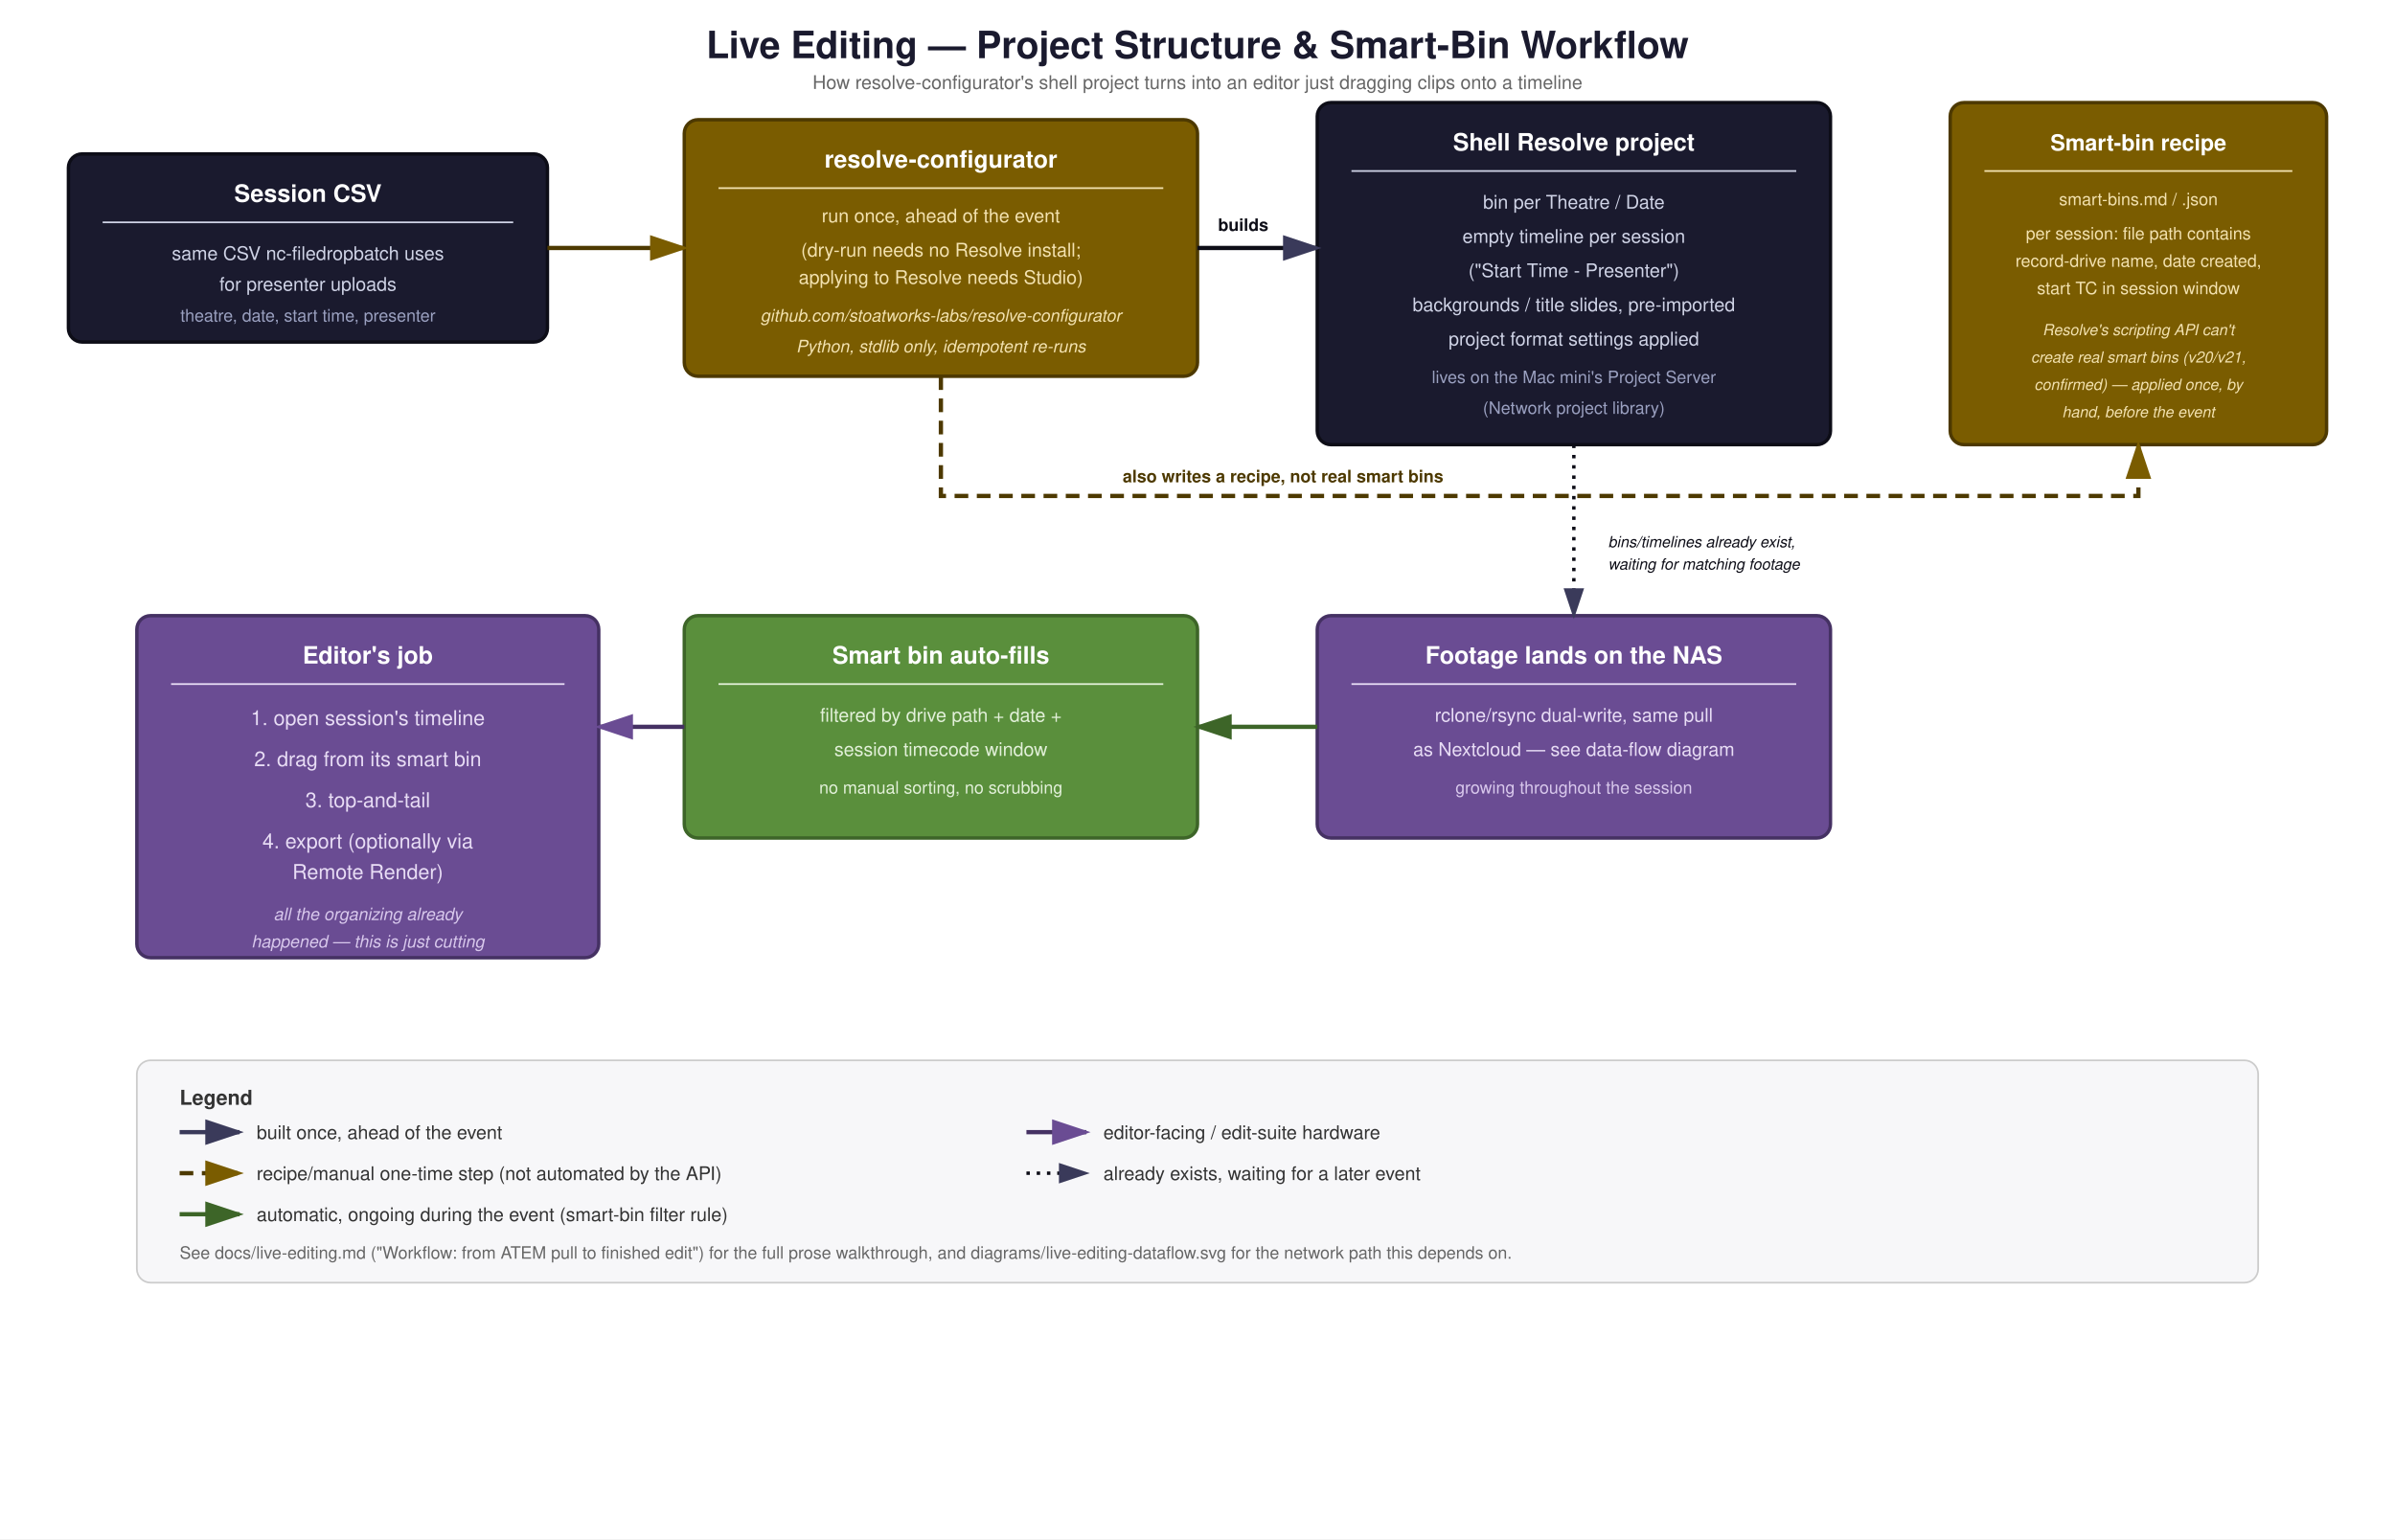
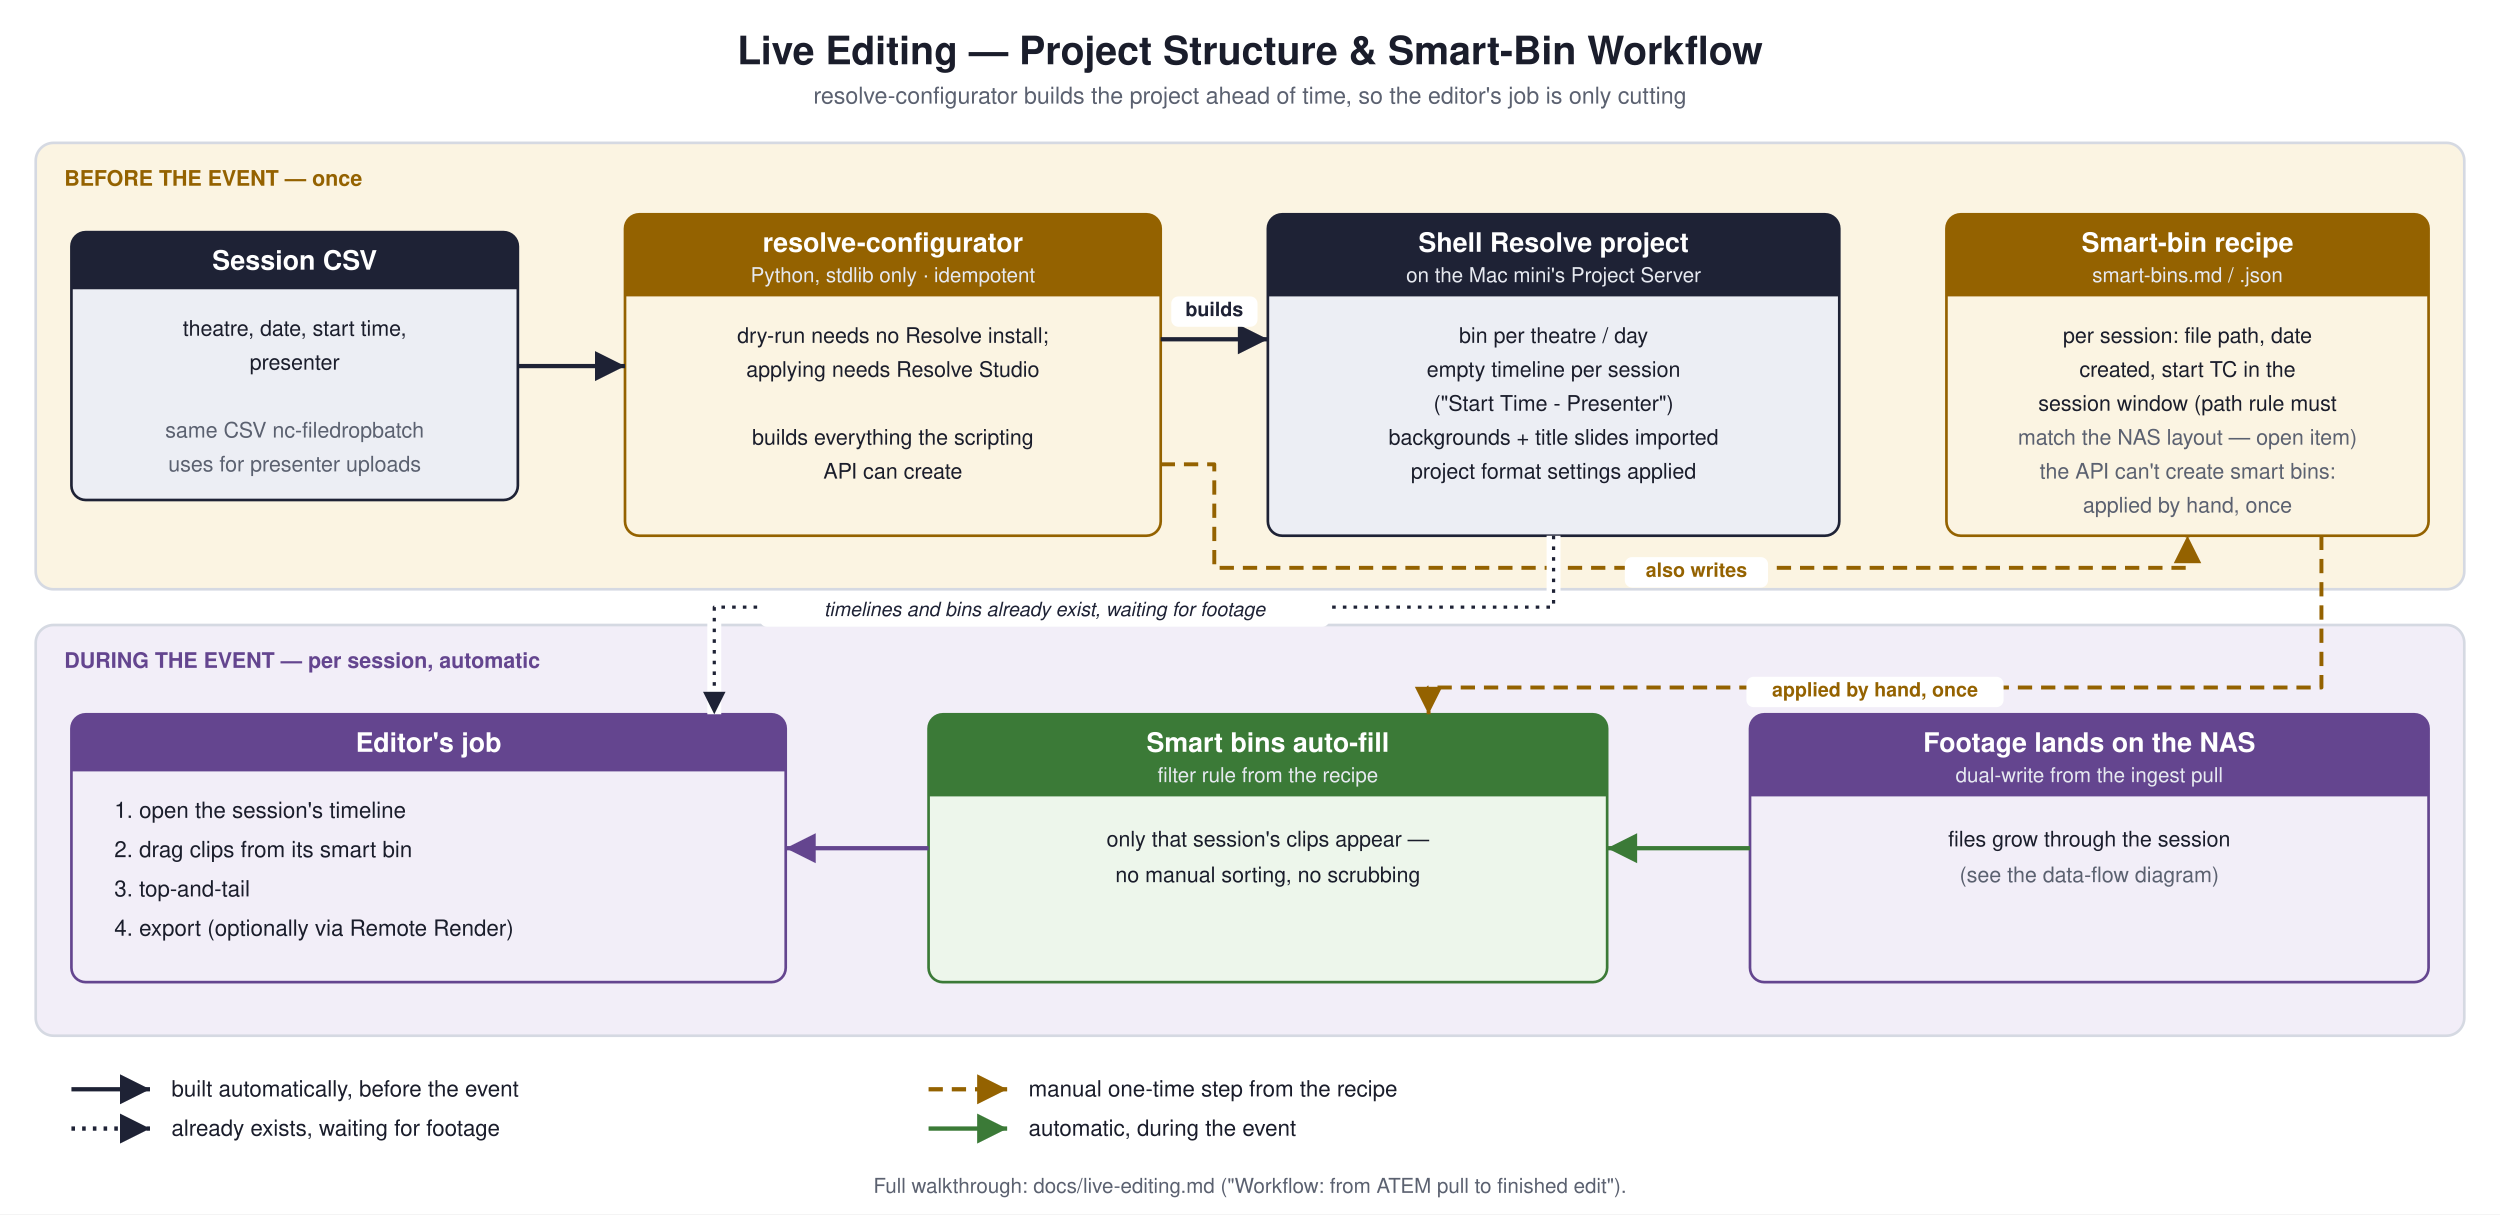
- <svg xmlns="http://www.w3.org/2000/svg" viewBox="0 0 1400 900" font-family="Helvetica, Arial, sans-serif">
-   <rect x="0" y="0" width="1400" height="900" fill="#ffffff" />
-   <text x="700" y="34" text-anchor="middle" font-size="22" font-weight="bold" fill="#1a1a2e">Live Editing — Project Structure &amp; Smart-Bin Workflow</text>
-   <text x="700" y="52" text-anchor="middle" font-size="11" fill="#666">How resolve-configurator's shell project turns into an editor just dragging clips onto a timeline</text>
+ <svg xmlns="http://www.w3.org/2000/svg" viewBox="0 0 1400 680" width="1400" height="680" font-family="Helvetica, Arial, sans-serif">
  <defs>
-     <marker id="arrowDark" markerWidth="10" markerHeight="10" refX="8" refY="3" orient="auto" markerUnits="strokeWidth">
-       <path d="M0,0 L0,6 L9,3 z" fill="#3a3a5a" />
+     <marker id="m1e2235" viewBox="0 0 10 10" refX="10" refY="5" markerWidth="7" markerHeight="7" orient="auto">
+       <path d="M0,0 L10,5 L0,10 z" fill="#1e2235" />
    </marker>
-     <marker id="arrowAmber" markerWidth="10" markerHeight="10" refX="8" refY="3" orient="auto" markerUnits="strokeWidth">
-       <path d="M0,0 L0,6 L9,3 z" fill="#7a5c00" />
+     <marker id="m3b7a37" viewBox="0 0 10 10" refX="10" refY="5" markerWidth="7" markerHeight="7" orient="auto">
+       <path d="M0,0 L10,5 L0,10 z" fill="#3b7a37" />
    </marker>
-     <marker id="arrowGreen" markerWidth="10" markerHeight="10" refX="8" refY="3" orient="auto" markerUnits="strokeWidth">
-       <path d="M0,0 L0,6 L9,3 z" fill="#3d6528" />
+     <marker id="m64458f" viewBox="0 0 10 10" refX="10" refY="5" markerWidth="7" markerHeight="7" orient="auto">
+       <path d="M0,0 L10,5 L0,10 z" fill="#64458f" />
    </marker>
-     <marker id="arrowPurple" markerWidth="10" markerHeight="10" refX="8" refY="3" orient="auto" markerUnits="strokeWidth">
-       <path d="M0,0 L0,6 L9,3 z" fill="#6a4c93" />
+     <marker id="m946200" viewBox="0 0 10 10" refX="10" refY="5" markerWidth="7" markerHeight="7" orient="auto">
+       <path d="M0,0 L10,5 L0,10 z" fill="#946200" />
    </marker>
  </defs>
-   <rect x="40" y="90" width="280" height="110" rx="8" fill="#1a1a2e" stroke="#0d0d17" stroke-width="2" />
-   <text x="180" y="118" text-anchor="middle" font-size="14" font-weight="bold" fill="#fff">Session CSV</text>
-   <line x1="60" y1="130" x2="300" y2="130" stroke="#cfd3e6" />
-   <text x="180" y="152" text-anchor="middle" font-size="11" fill="#cfd3e6">same CSV nc-filedropbatch uses</text>
-   <text x="180" y="170" text-anchor="middle" font-size="11" fill="#cfd3e6">for presenter uploads</text>
-   <text x="180" y="188" text-anchor="middle" font-size="10" fill="#9aa0c0">theatre, date, start time, presenter</text>
-   <rect x="400" y="70" width="300" height="150" rx="8" fill="#7a5c00" stroke="#4d3900" stroke-width="2" />
-   <text x="550" y="98" text-anchor="middle" font-size="14" font-weight="bold" fill="#fff">resolve-configurator</text>
-   <line x1="420" y1="110" x2="680" y2="110" stroke="#f3e2b0" />
-   <text x="550" y="130" text-anchor="middle" font-size="11" fill="#f3e2b0">run once, ahead of the event</text>
-   <text x="550" y="150" text-anchor="middle" font-size="11" fill="#f3e2b0">(dry-run needs no Resolve install;</text>
-   <text x="550" y="166" text-anchor="middle" font-size="11" fill="#f3e2b0">applying to Resolve needs Studio)</text>
-   <text x="550" y="188" text-anchor="middle" font-size="10" fill="#f3e2b0" font-style="italic">github.com/stoatworks-labs/resolve-configurator</text>
-   <text x="550" y="206" text-anchor="middle" font-size="10" fill="#f3e2b0" font-style="italic">Python, stdlib only, idempotent re-runs</text>
-   <rect x="770" y="60" width="300" height="200" rx="8" fill="#1a1a2e" stroke="#0d0d17" stroke-width="2" />
-   <text x="920" y="88" text-anchor="middle" font-size="14" font-weight="bold" fill="#fff">Shell Resolve project</text>
-   <line x1="790" y1="100" x2="1050" y2="100" stroke="#cfd3e6" />
-   <text x="920" y="122" text-anchor="middle" font-size="11" fill="#cfd3e6">bin per Theatre / Date</text>
-   <text x="920" y="142" text-anchor="middle" font-size="11" fill="#cfd3e6">empty timeline per session</text>
-   <text x="920" y="162" text-anchor="middle" font-size="11" fill="#cfd3e6">("Start Time - Presenter")</text>
-   <text x="920" y="182" text-anchor="middle" font-size="11" fill="#cfd3e6">backgrounds / title slides, pre-imported</text>
-   <text x="920" y="202" text-anchor="middle" font-size="11" fill="#cfd3e6">project format settings applied</text>
-   <text x="920" y="224" text-anchor="middle" font-size="10" fill="#9aa0c0">lives on the Mac mini's Project Server</text>
-   <text x="920" y="242" text-anchor="middle" font-size="10" fill="#9aa0c0">(Network project library)</text>
-   <rect x="1140" y="60" width="220" height="200" rx="8" fill="#7a5c00" stroke="#4d3900" stroke-width="2" />
-   <text x="1250" y="88" text-anchor="middle" font-size="13" font-weight="bold" fill="#fff">Smart-bin recipe</text>
-   <line x1="1160" y1="100" x2="1340" y2="100" stroke="#f3e2b0" />
-   <text x="1250" y="120" text-anchor="middle" font-size="10" fill="#f3e2b0">smart-bins.md / .json</text>
-   <text x="1250" y="140" text-anchor="middle" font-size="10" fill="#f3e2b0">per session: file path contains</text>
-   <text x="1250" y="156" text-anchor="middle" font-size="10" fill="#f3e2b0">record-drive name, date created,</text>
-   <text x="1250" y="172" text-anchor="middle" font-size="10" fill="#f3e2b0">start TC in session window</text>
-   <text x="1250" y="196" text-anchor="middle" font-size="9" fill="#f3e2b0" font-style="italic">Resolve's scripting API can't</text>
-   <text x="1250" y="212" text-anchor="middle" font-size="9" fill="#f3e2b0" font-style="italic">create real smart bins (v20/v21,</text>
-   <text x="1250" y="228" text-anchor="middle" font-size="9" fill="#f3e2b0" font-style="italic">confirmed) — applied once, by</text>
-   <text x="1250" y="244" text-anchor="middle" font-size="9" fill="#f3e2b0" font-style="italic">hand, before the event</text>
-   <path d="M320,145 L400,145" fill="none" stroke="#4d3900" stroke-width="2.5" marker-end="url(#arrowAmber)" />
-   <path d="M700,145 L770,145" fill="none" stroke="#0d0d17" stroke-width="2.5" marker-end="url(#arrowDark)" />
-   <text x="712" y="135" font-size="10" fill="#0d0d17" font-weight="bold">builds</text>
-   <path d="M550,220 L550,290 L1250,290 L1250,260" fill="none" stroke="#4d3900" stroke-width="2.5" stroke-dasharray="8,5" marker-end="url(#arrowAmber)" />
-   <text x="750" y="282" text-anchor="middle" font-size="10" fill="#4d3900" font-weight="bold">also writes a recipe, not real smart bins</text>
-   <rect x="770" y="360" width="300" height="130" rx="8" fill="#6a4c93" stroke="#453163" stroke-width="2" />
-   <text x="920" y="388" text-anchor="middle" font-size="14" font-weight="bold" fill="#fff">Footage lands on the NAS</text>
-   <line x1="790" y1="400" x2="1050" y2="400" stroke="#e8ddf5" />
-   <text x="920" y="422" text-anchor="middle" font-size="11" fill="#e8ddf5">rclone/rsync dual-write, same pull</text>
-   <text x="920" y="442" text-anchor="middle" font-size="11" fill="#e8ddf5">as Nextcloud — see data-flow diagram</text>
-   <text x="920" y="464" text-anchor="middle" font-size="10" fill="#d8c8ec">growing throughout the session</text>
-   <path d="M920,260 L920,360" fill="none" stroke="#0d0d17" stroke-width="2" stroke-dasharray="2,4" marker-end="url(#arrowDark)" />
-   <text x="940" y="320" font-size="9" fill="#0d0d17" font-style="italic">bins/timelines already exist,</text>
-   <text x="940" y="333" font-size="9" fill="#0d0d17" font-style="italic">waiting for matching footage</text>
-   <rect x="400" y="360" width="300" height="130" rx="8" fill="#5a8f3c" stroke="#3d6528" stroke-width="2" />
-   <text x="550" y="388" text-anchor="middle" font-size="14" font-weight="bold" fill="#fff">Smart bin auto-fills</text>
-   <line x1="420" y1="400" x2="680" y2="400" stroke="#e2f0d9" />
-   <text x="550" y="422" text-anchor="middle" font-size="11" fill="#e2f0d9">filtered by drive path + date +</text>
-   <text x="550" y="442" text-anchor="middle" font-size="11" fill="#e2f0d9">session timecode window</text>
-   <text x="550" y="464" text-anchor="middle" font-size="10" fill="#e2f0d9">no manual sorting, no scrubbing</text>
-   <path d="M770,425 L700,425" fill="none" stroke="#3d6528" stroke-width="2.5" marker-end="url(#arrowGreen)" />
-   <rect x="80" y="360" width="270" height="200" rx="8" fill="#6a4c93" stroke="#453163" stroke-width="2" />
-   <text x="215" y="388" text-anchor="middle" font-size="14" font-weight="bold" fill="#fff">Editor's job</text>
-   <line x1="100" y1="400" x2="330" y2="400" stroke="#e8ddf5" />
-   <text x="215" y="424" text-anchor="middle" font-size="12" fill="#e8ddf5">1. open session's timeline</text>
-   <text x="215" y="448" text-anchor="middle" font-size="12" fill="#e8ddf5">2. drag from its smart bin</text>
-   <text x="215" y="472" text-anchor="middle" font-size="12" fill="#e8ddf5">3. top-and-tail</text>
-   <text x="215" y="496" text-anchor="middle" font-size="12" fill="#e8ddf5">4. export (optionally via</text>
-   <text x="215" y="514" text-anchor="middle" font-size="12" fill="#e8ddf5">   Remote Render)</text>
-   <text x="215" y="538" text-anchor="middle" font-size="10" fill="#d8c8ec" font-style="italic">all the organizing already</text>
-   <text x="215" y="554" text-anchor="middle" font-size="10" fill="#d8c8ec" font-style="italic">happened — this is just cutting</text>
-   <path d="M400,425 L350,425" fill="none" stroke="#453163" stroke-width="2.5" marker-end="url(#arrowPurple)" />
-   <rect x="80" y="620" width="1240" height="130" rx="8" fill="#f7f7f9" stroke="#ccc" stroke-width="1" />
-   <text x="105" y="646" font-size="12" font-weight="bold" fill="#333">Legend</text>
-   <line x1="105" y1="662" x2="140" y2="662" stroke="#3a3a5a" stroke-width="2.5" marker-end="url(#arrowDark)" />
-   <text x="150" y="666" font-size="11" fill="#333">built once, ahead of the event</text>
-   <line x1="105" y1="686" x2="140" y2="686" stroke="#4d3900" stroke-width="2.5" stroke-dasharray="8,5" marker-end="url(#arrowAmber)" />
-   <text x="150" y="690" font-size="11" fill="#333">recipe/manual one-time step (not automated by the API)</text>
-   <line x1="105" y1="710" x2="140" y2="710" stroke="#3d6528" stroke-width="2.5" marker-end="url(#arrowGreen)" />
-   <text x="150" y="714" font-size="11" fill="#333">automatic, ongoing during the event (smart-bin filter rule)</text>
-   <line x1="600" y1="662" x2="635" y2="662" stroke="#453163" stroke-width="2.5" marker-end="url(#arrowPurple)" />
-   <text x="645" y="666" font-size="11" fill="#333">editor-facing / edit-suite hardware</text>
-   <line x1="600" y1="686" x2="635" y2="686" stroke="#0d0d17" stroke-width="2" stroke-dasharray="2,4" marker-end="url(#arrowDark)" />
-   <text x="645" y="690" font-size="11" fill="#333">already exists, waiting for a later event</text>
-   <text x="105" y="736" font-size="10" fill="#666">See docs/live-editing.md ("Workflow: from ATEM pull to finished edit") for the full prose walkthrough, and diagrams/live-editing-dataflow.svg for the network path this depends on.</text>
+   <rect width="1400" height="680" fill="#ffffff" />
+   <text x="700.0" y="36" text-anchor="middle" font-size="22" font-weight="bold" fill="#1a1d2b">Live Editing — Project Structure &amp; Smart-Bin Workflow</text>
+   <text x="700.0" y="58" text-anchor="middle" font-size="13" fill="#5b6170">resolve-configurator builds the project ahead of time, so the editor's job is only cutting</text>
+   <rect x="20.0" y="80.0" width="1360.0" height="250.0" rx="10" fill="#fbf4e2" stroke="#d5d9e2" stroke-width="1.5" />
+   <text x="36.0" y="104.0" font-size="12" fill="#946200" font-weight="bold">BEFORE THE EVENT — once</text>
+   <rect x="20.0" y="350.0" width="1360.0" height="230.0" rx="10" fill="#f2eef8" stroke="#d5d9e2" stroke-width="1.5" />
+   <text x="36.0" y="374.0" font-size="12" fill="#64458f" font-weight="bold">DURING THE EVENT — per session, automatic</text>
+   <g>
+     <rect x="40" y="130" width="250" height="150" rx="8" fill="#eceef4" stroke="#1e2235" stroke-width="1.5" />
+     <path d="M40,162 V138 a8,8 0 0 1 8,-8 H282 a8,8 0 0 1 8,8 V162 Z" fill="#1e2235" />
+   </g>
+   <text x="165.0" y="151.0" font-size="15" fill="#ffffff" text-anchor="middle" font-weight="bold">Session CSV</text>
+   <text x="165.0" y="188.0" font-size="12" fill="#1a1d2b" text-anchor="middle">theatre, date, start time,</text>
+   <text x="165.0" y="207.0" font-size="12" fill="#1a1d2b" text-anchor="middle">presenter</text>
+   <text x="165.0" y="226.0" font-size="12" fill="#5b6170" text-anchor="middle" />
+   <text x="165.0" y="245.0" font-size="12" fill="#5b6170" text-anchor="middle">same CSV nc-filedropbatch</text>
+   <text x="165.0" y="264.0" font-size="12" fill="#5b6170" text-anchor="middle">uses for presenter uploads</text>
+   <g>
+     <rect x="350" y="120" width="300" height="180" rx="8" fill="#fbf4e2" stroke="#946200" stroke-width="1.5" />
+     <path d="M350,166 V128 a8,8 0 0 1 8,-8 H642 a8,8 0 0 1 8,8 V166 Z" fill="#946200" />
+   </g>
+   <text x="500.0" y="141.0" font-size="15" fill="#ffffff" text-anchor="middle" font-weight="bold">resolve-configurator</text>
+   <text x="500.0" y="158.0" font-size="11.5" fill="#e6e9f0" text-anchor="middle">Python, stdlib only · idempotent</text>
+   <text x="500.0" y="192.0" font-size="12" fill="#1a1d2b" text-anchor="middle">dry-run needs no Resolve install;</text>
+   <text x="500.0" y="211.0" font-size="12" fill="#1a1d2b" text-anchor="middle">applying needs Resolve Studio</text>
+   <text x="500.0" y="230.0" font-size="12" fill="#1a1d2b" text-anchor="middle" />
+   <text x="500.0" y="249.0" font-size="12" fill="#1a1d2b" text-anchor="middle">builds everything the scripting</text>
+   <text x="500.0" y="268.0" font-size="12" fill="#1a1d2b" text-anchor="middle">API can create</text>
+   <g>
+     <rect x="710" y="120" width="320" height="180" rx="8" fill="#eceef4" stroke="#1e2235" stroke-width="1.5" />
+     <path d="M710,166 V128 a8,8 0 0 1 8,-8 H1022 a8,8 0 0 1 8,8 V166 Z" fill="#1e2235" />
+   </g>
+   <text x="870.0" y="141.0" font-size="15" fill="#ffffff" text-anchor="middle" font-weight="bold">Shell Resolve project</text>
+   <text x="870.0" y="158.0" font-size="11.5" fill="#e6e9f0" text-anchor="middle">on the Mac mini's Project Server</text>
+   <text x="870.0" y="192.0" font-size="12" fill="#1a1d2b" text-anchor="middle">bin per theatre / day</text>
+   <text x="870.0" y="211.0" font-size="12" fill="#1a1d2b" text-anchor="middle">empty timeline per session</text>
+   <text x="870.0" y="230.0" font-size="12" fill="#1a1d2b" text-anchor="middle">("Start Time - Presenter")</text>
+   <text x="870.0" y="249.0" font-size="12" fill="#1a1d2b" text-anchor="middle">backgrounds + title slides imported</text>
+   <text x="870.0" y="268.0" font-size="12" fill="#1a1d2b" text-anchor="middle">project format settings applied</text>
+   <g>
+     <rect x="1090" y="120" width="270" height="180" rx="8" fill="#fbf4e2" stroke="#946200" stroke-width="1.5" />
+     <path d="M1090,166 V128 a8,8 0 0 1 8,-8 H1352 a8,8 0 0 1 8,8 V166 Z" fill="#946200" />
+   </g>
+   <text x="1225.0" y="141.0" font-size="15" fill="#ffffff" text-anchor="middle" font-weight="bold">Smart-bin recipe</text>
+   <text x="1225.0" y="158.0" font-size="11.5" fill="#e6e9f0" text-anchor="middle">smart-bins.md / .json</text>
+   <text x="1225.0" y="192.0" font-size="12" fill="#1a1d2b" text-anchor="middle">per session: file path, date</text>
+   <text x="1225.0" y="211.0" font-size="12" fill="#1a1d2b" text-anchor="middle">created, start TC in the</text>
+   <text x="1225.0" y="230.0" font-size="12" fill="#1a1d2b" text-anchor="middle">session window (path rule must</text>
+   <text x="1225.0" y="249.0" font-size="12" fill="#5b6170" text-anchor="middle">match the NAS layout — open item)</text>
+   <text x="1225.0" y="268.0" font-size="12" fill="#5b6170" text-anchor="middle">the API can't create smart bins:</text>
+   <text x="1225.0" y="287.0" font-size="12" fill="#5b6170" text-anchor="middle">applied by hand, once</text>
+   <path d="M290.0,205.0 L350.0,205.0" fill="none" stroke="#1e2235" stroke-width="2.4" stroke-linejoin="round" marker-end="url(#m1e2235)" />
+   <path d="M650.0,190.0 L710.0,190.0" fill="none" stroke="#1e2235" stroke-width="2.4" stroke-linejoin="round" marker-end="url(#m1e2235)" />
+   <rect x="655.9" y="166.0" width="48.3" height="17.0" rx="4" fill="#ffffff" />
+   <text x="680.0" y="177.0" font-size="11" fill="#1e2235" text-anchor="middle" font-weight="bold">builds</text>
+   <path d="M650.0,260.0 L680.0,260.0 L680.0,318.0 L1225.0,318.0 L1225.0,300.0" fill="none" stroke="#946200" stroke-width="2.2" stroke-linejoin="round" stroke-dasharray="8 5" marker-end="url(#m946200)" />
+   <rect x="909.9" y="312.0" width="80.2" height="17.0" rx="4" fill="#ffffff" />
+   <text x="950.0" y="323.0" font-size="11" fill="#946200" text-anchor="middle" font-weight="bold">also writes</text>
+   <g>
+     <rect x="980" y="400" width="380" height="150" rx="8" fill="#f2eef8" stroke="#64458f" stroke-width="1.5" />
+     <path d="M980,446 V408 a8,8 0 0 1 8,-8 H1352 a8,8 0 0 1 8,8 V446 Z" fill="#64458f" />
+   </g>
+   <text x="1170.0" y="421.0" font-size="15" fill="#ffffff" text-anchor="middle" font-weight="bold">Footage lands on the NAS</text>
+   <text x="1170.0" y="438.0" font-size="11.5" fill="#e6e9f0" text-anchor="middle">dual-write from the ingest pull</text>
+   <text x="1170.0" y="474.0" font-size="12" fill="#1a1d2b" text-anchor="middle">files grow through the session</text>
+   <text x="1170.0" y="494.0" font-size="12" fill="#5b6170" text-anchor="middle">(see the data-flow diagram)</text>
+   <g>
+     <rect x="520" y="400" width="380" height="150" rx="8" fill="#edf6eb" stroke="#3b7a37" stroke-width="1.5" />
+     <path d="M520,446 V408 a8,8 0 0 1 8,-8 H892 a8,8 0 0 1 8,8 V446 Z" fill="#3b7a37" />
+   </g>
+   <text x="710.0" y="421.0" font-size="15" fill="#ffffff" text-anchor="middle" font-weight="bold">Smart bins auto-fill</text>
+   <text x="710.0" y="438.0" font-size="11.5" fill="#e6e9f0" text-anchor="middle">filter rule from the recipe</text>
+   <text x="710.0" y="474.0" font-size="12" fill="#1a1d2b" text-anchor="middle">only that session's clips appear —</text>
+   <text x="710.0" y="494.0" font-size="12" fill="#1a1d2b" text-anchor="middle">no manual sorting, no scrubbing</text>
+   <g>
+     <rect x="40" y="400" width="400" height="150" rx="8" fill="#f2eef8" stroke="#64458f" stroke-width="1.5" />
+     <path d="M40,432 V408 a8,8 0 0 1 8,-8 H432 a8,8 0 0 1 8,8 V432 Z" fill="#64458f" />
+   </g>
+   <text x="240.0" y="421.0" font-size="15" fill="#ffffff" text-anchor="middle" font-weight="bold">Editor's job</text>
+   <text x="64.0" y="458.0" font-size="12.5" fill="#1a1d2b">1. open the session's timeline</text>
+   <text x="64.0" y="480.0" font-size="12.5" fill="#1a1d2b">2. drag clips from its smart bin</text>
+   <text x="64.0" y="502.0" font-size="12.5" fill="#1a1d2b">3. top-and-tail</text>
+   <text x="64.0" y="524.0" font-size="12.5" fill="#1a1d2b">4. export (optionally via Remote Render)</text>
+   <path d="M980.0,475.0 L900.0,475.0" fill="none" stroke="#3b7a37" stroke-width="2.4" stroke-linejoin="round" marker-end="url(#m3b7a37)" />
+   <path d="M520.0,475.0 L440.0,475.0" fill="none" stroke="#64458f" stroke-width="2.4" stroke-linejoin="round" marker-end="url(#m64458f)" />
+   <path d="M870.0,300.0 L870.0,340.0 L400.0,340.0 L400.0,400.0" fill="none" stroke="#ffffff" stroke-width="7.8" stroke-linejoin="round" />
+   <path d="M870.0,300.0 L870.0,340.0 L400.0,340.0 L400.0,400.0" fill="none" stroke="#1e2235" stroke-width="1.8" stroke-linejoin="round" stroke-dasharray="2 4" marker-end="url(#m1e2235)" />
+   <rect x="425.5" y="334.0" width="319.0" height="17.0" rx="4" fill="#ffffff" />
+   <text x="585.0" y="345.0" font-size="11" fill="#1e2235" text-anchor="middle" font-style="italic">timelines and bins already exist, waiting for footage</text>
+   <path d="M1300.0,300.0 L1300.0,385.0 L800.0,385.0 L800.0,400.0" fill="none" stroke="#946200" stroke-width="2.2" stroke-linejoin="round" stroke-dasharray="8 5" marker-end="url(#m946200)" />
+   <rect x="978.0" y="379.0" width="144.0" height="17.0" rx="4" fill="#ffffff" />
+   <text x="1050.0" y="390.0" font-size="11" fill="#946200" text-anchor="middle" font-weight="bold">applied by hand, once</text>
+   <text x="40.0" y="590.0" font-size="12.5" fill="#1a1d2b" font-weight="bold" />
+   <path d="M40.0,610.0 L84.0,610.0" fill="none" stroke="#1e2235" stroke-width="2.4" stroke-linejoin="round" marker-end="url(#m1e2235)" />
+   <text x="96.0" y="614.0" font-size="12.5" fill="#1a1d2b">built automatically, before the event</text>
+   <path d="M40.0,632.0 L84.0,632.0" fill="none" stroke="#1e2235" stroke-width="2.4" stroke-linejoin="round" stroke-dasharray="2 4" marker-end="url(#m1e2235)" />
+   <text x="96.0" y="636.0" font-size="12.5" fill="#1a1d2b">already exists, waiting for footage</text>
+   <text x="520.0" y="590.0" font-size="12.5" fill="#1a1d2b" font-weight="bold" />
+   <path d="M520.0,610.0 L564.0,610.0" fill="none" stroke="#946200" stroke-width="2.4" stroke-linejoin="round" stroke-dasharray="8 5" marker-end="url(#m946200)" />
+   <text x="576.0" y="614.0" font-size="12.5" fill="#1a1d2b">manual one-time step from the recipe</text>
+   <path d="M520.0,632.0 L564.0,632.0" fill="none" stroke="#3b7a37" stroke-width="2.4" stroke-linejoin="round" marker-end="url(#m3b7a37)" />
+   <text x="576.0" y="636.0" font-size="12.5" fill="#1a1d2b">automatic, during the event</text>
+   <text x="700.0" y="668.0" font-size="11.5" fill="#5b6170" text-anchor="middle">Full walkthrough: docs/live-editing.md ("Workflow: from ATEM pull to finished edit").</text>
</svg>
